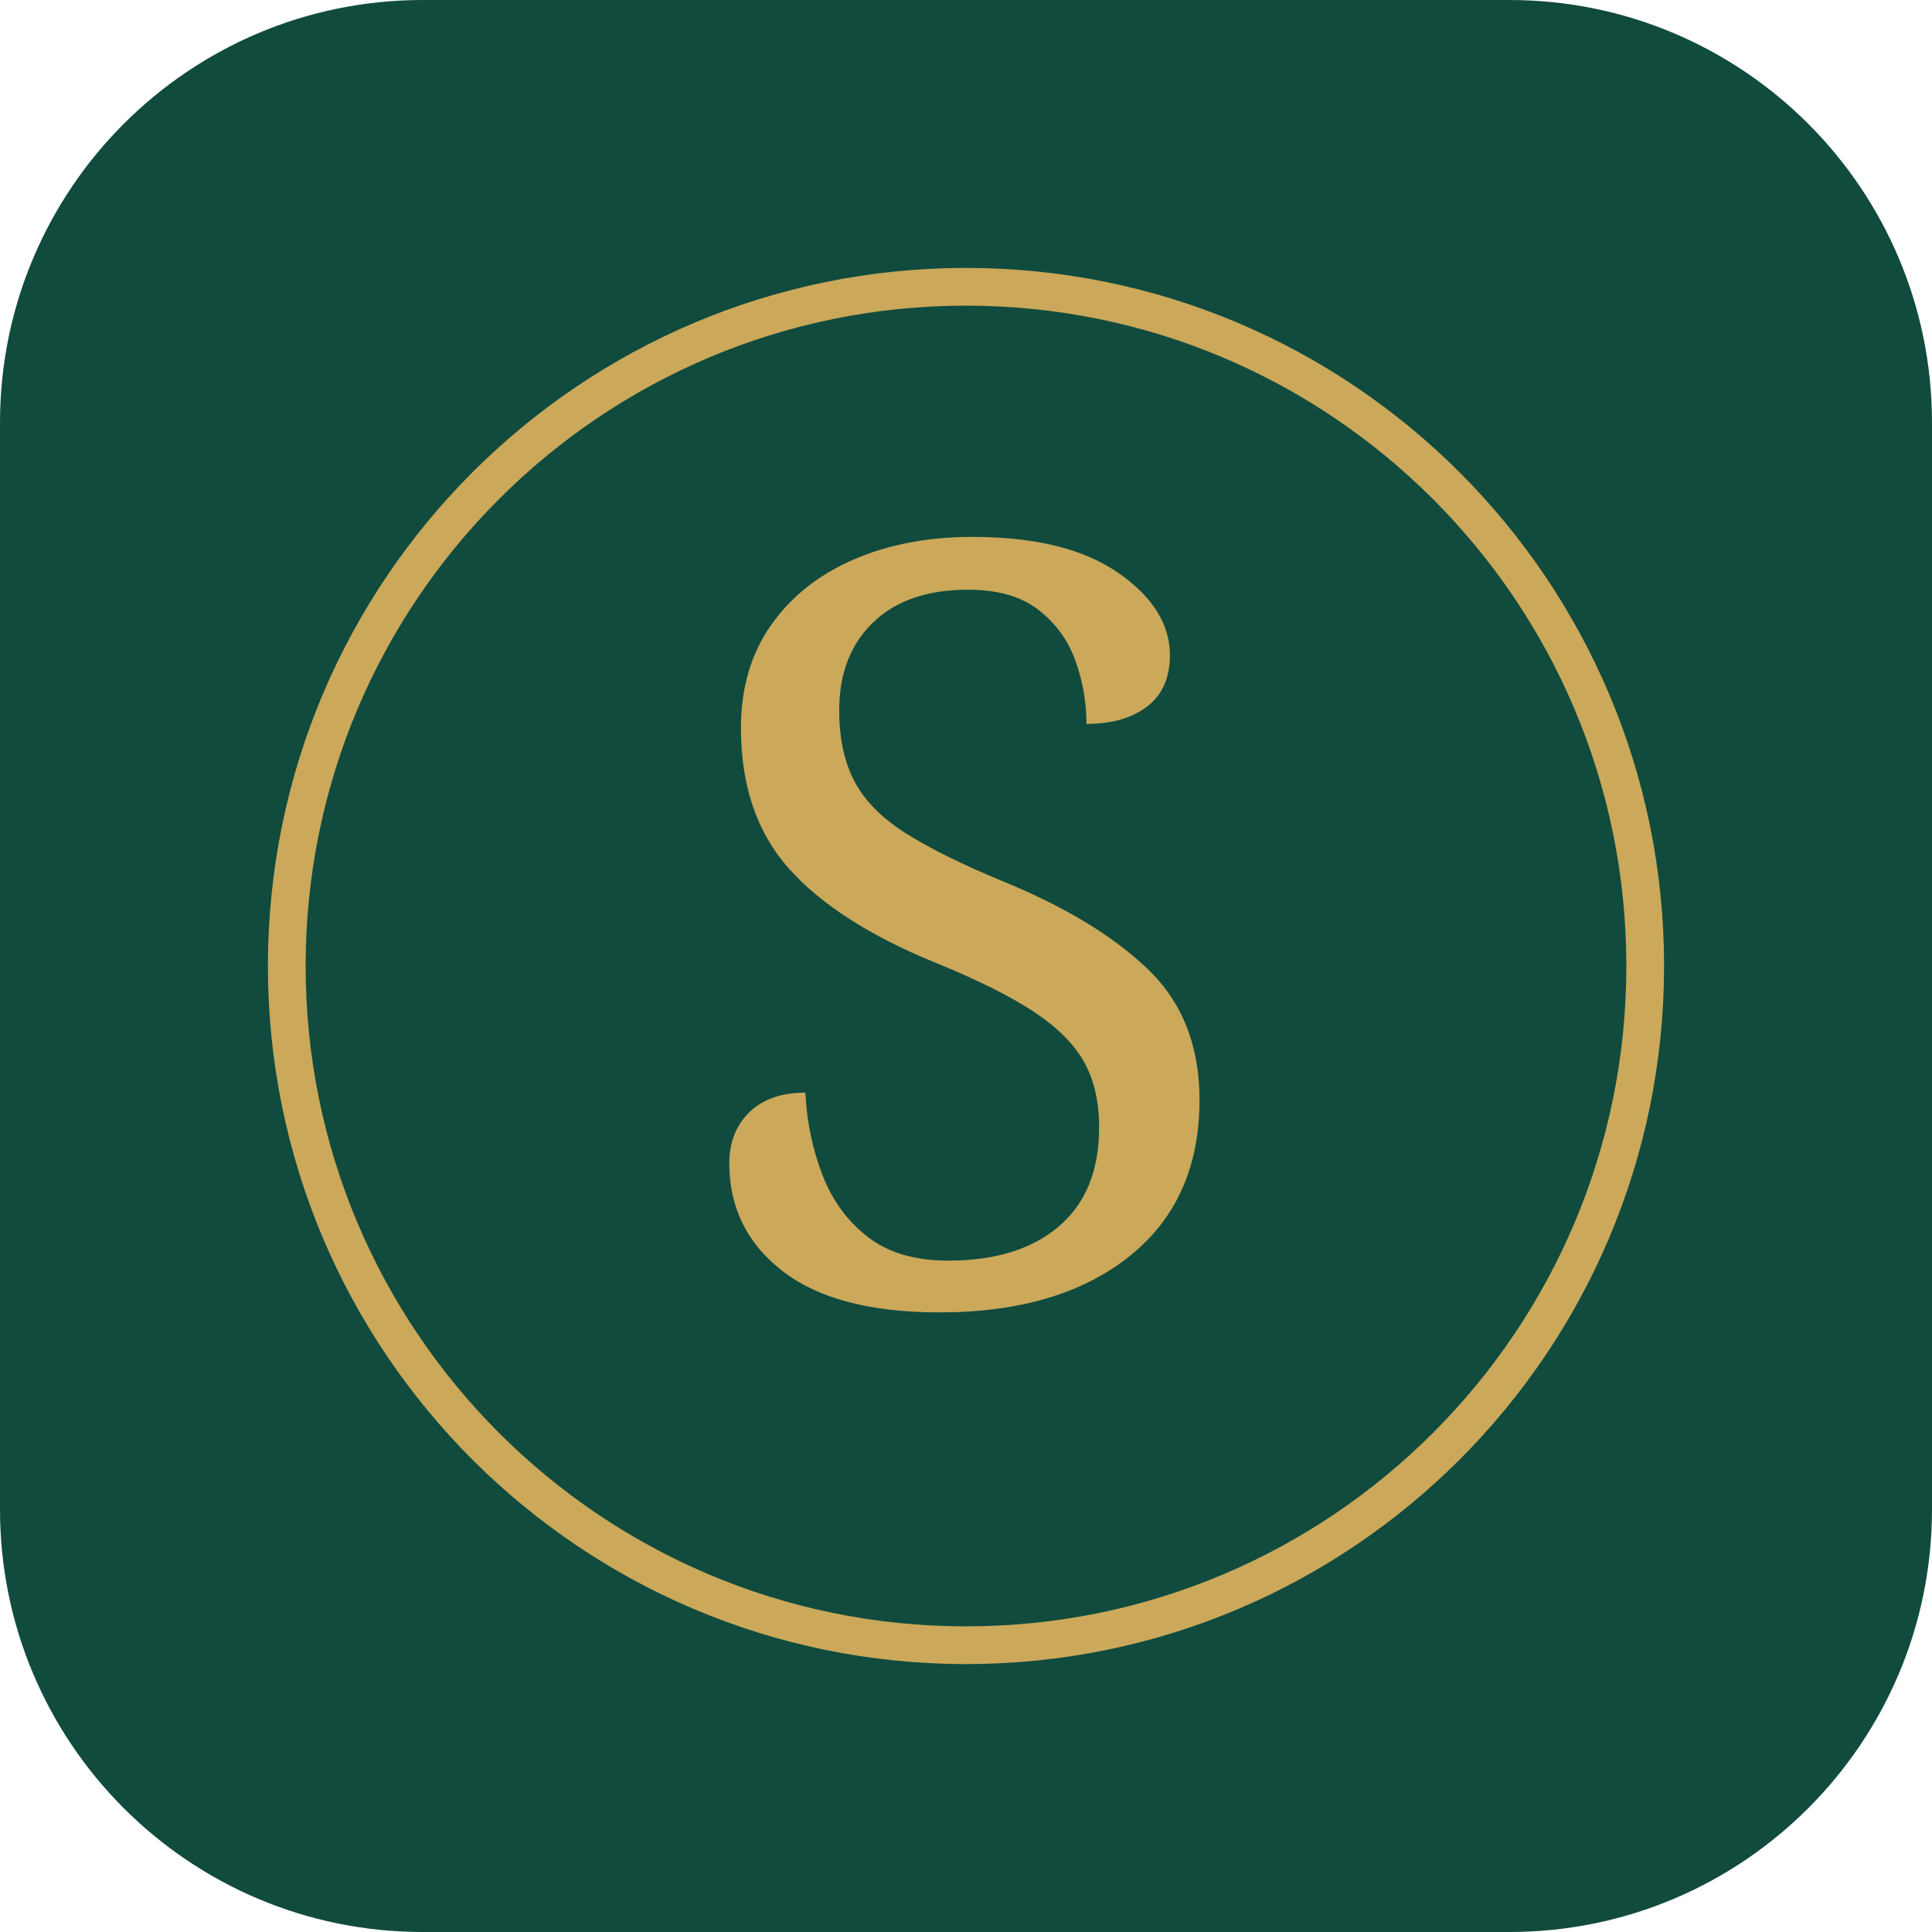
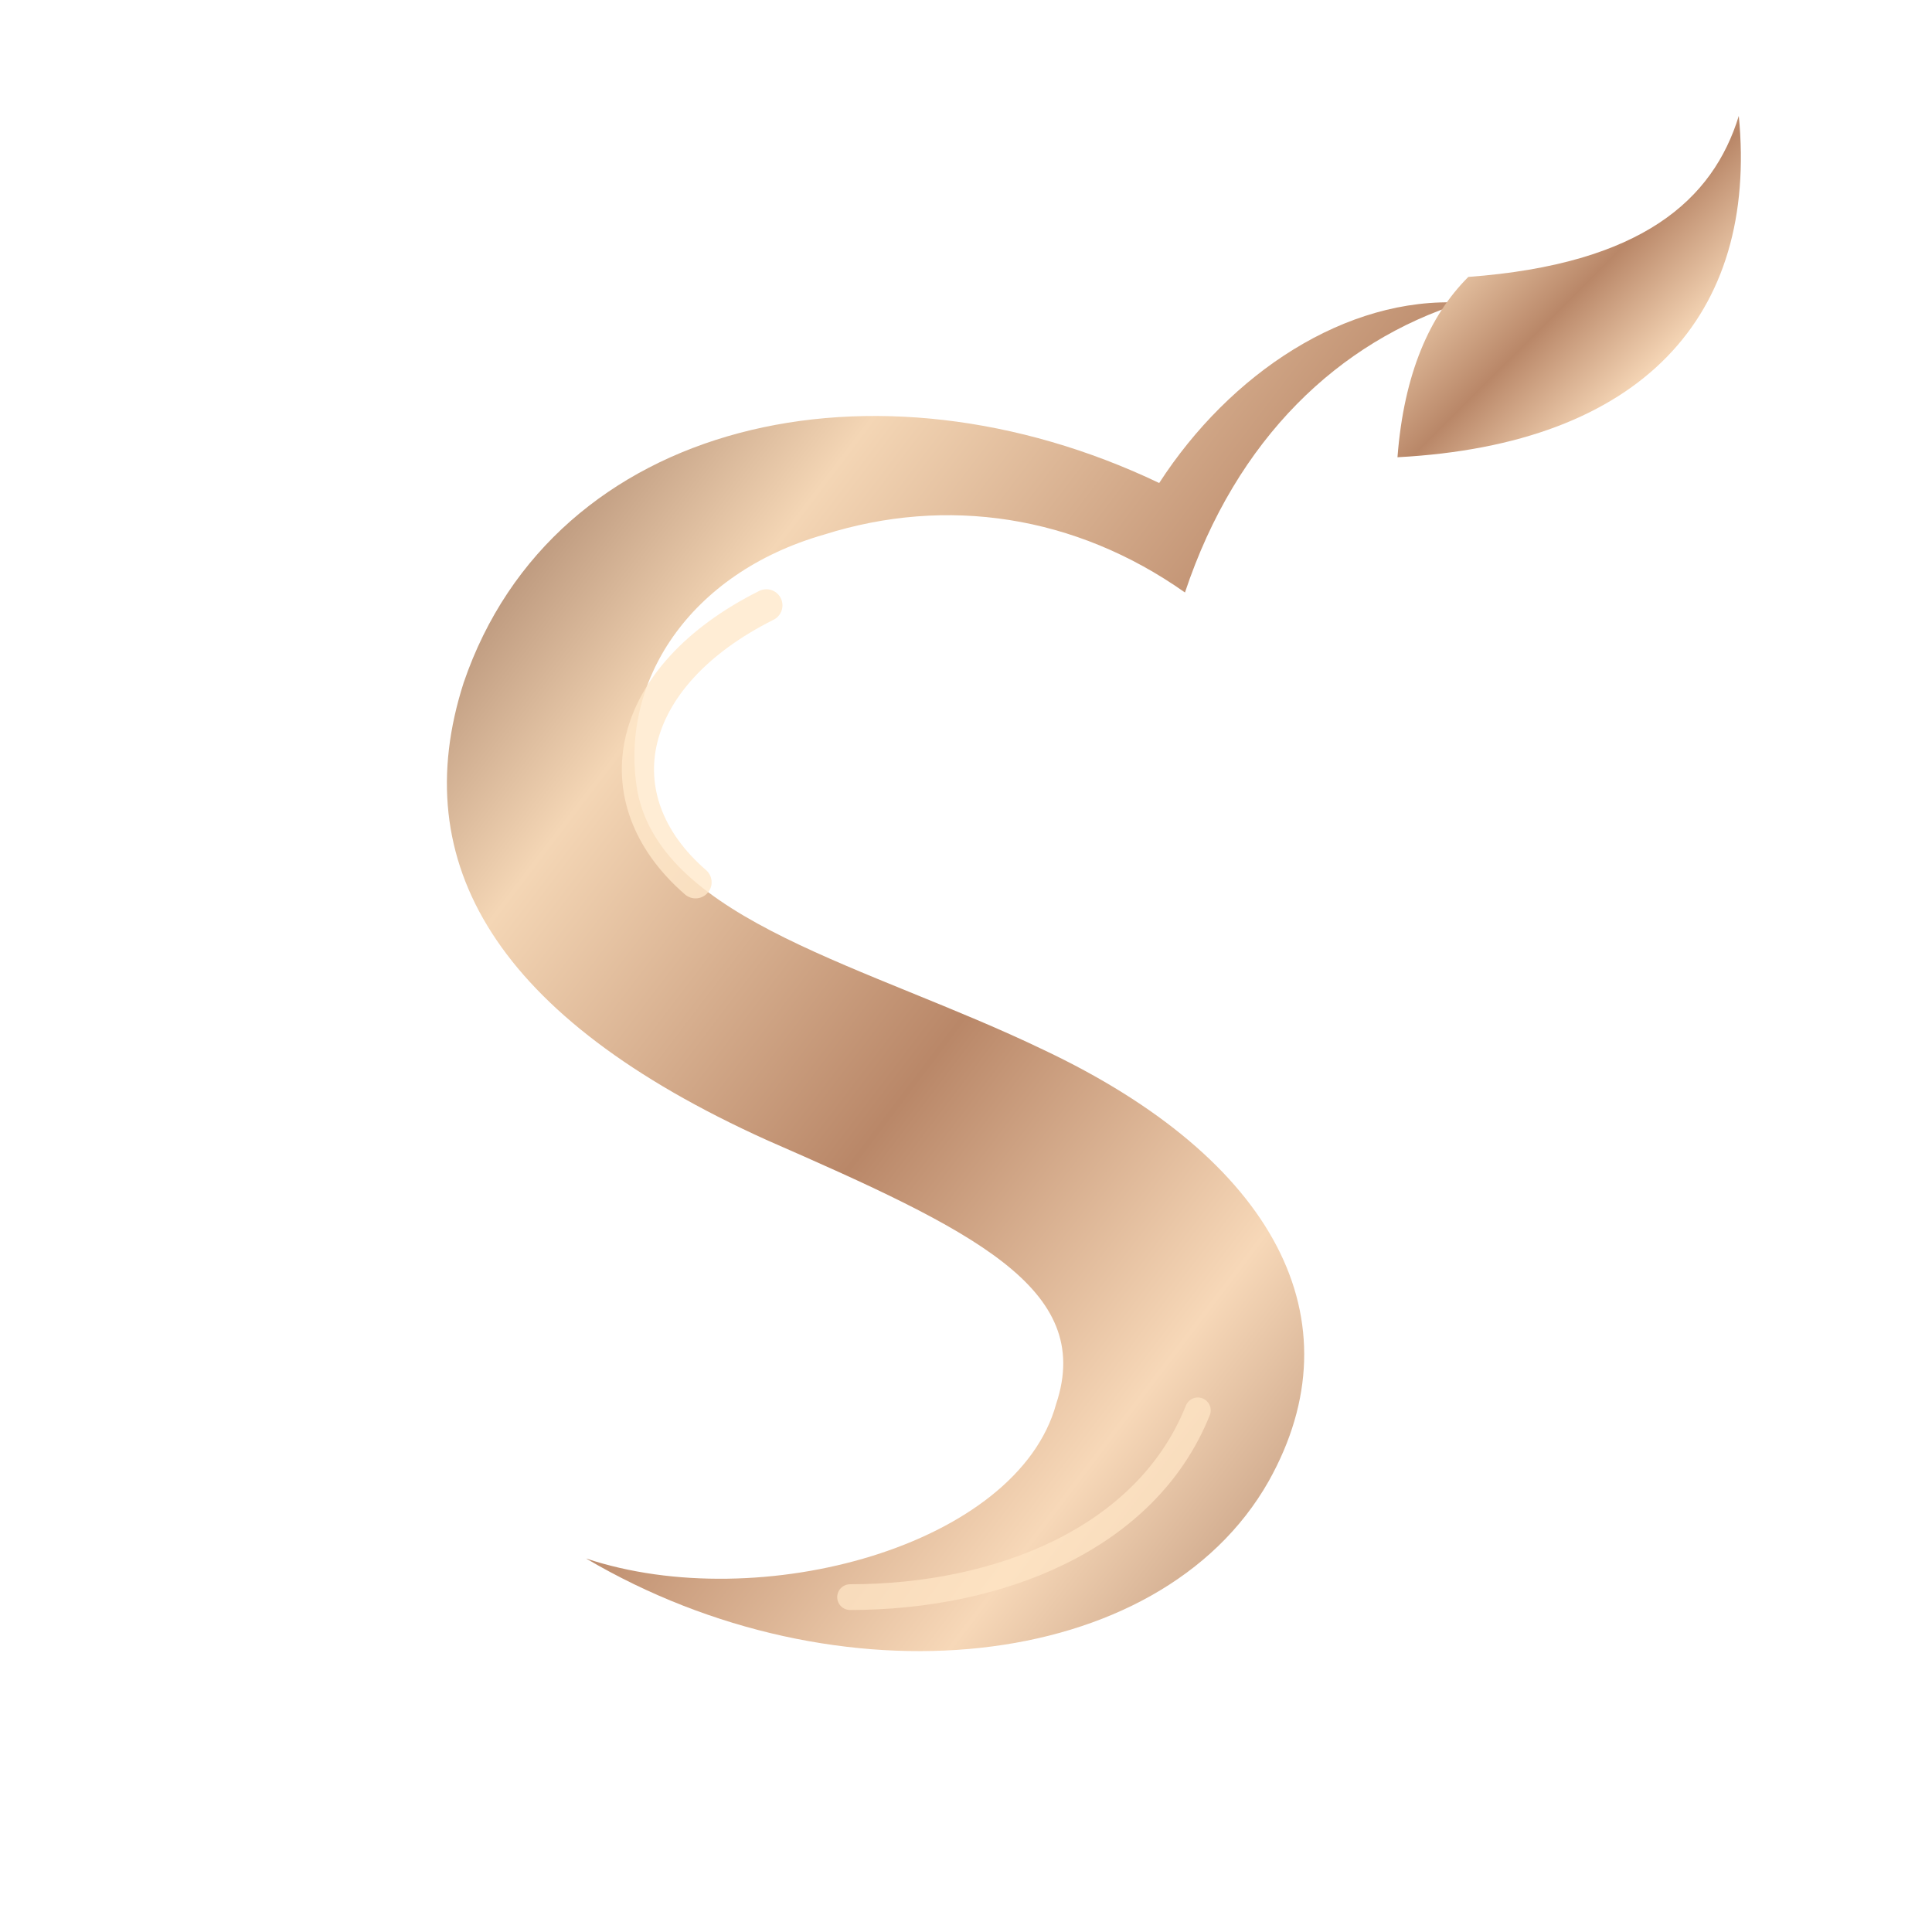
- <svg xmlns="http://www.w3.org/2000/svg" viewBox="0 0 512 512">
-   <rect width="512" height="512" rx="112" fill="#104b3e" />
-   <circle cx="256" cy="256" r="180" fill="none" stroke="#cba85a" stroke-width="10" />
-   <text x="256" y="345" text-anchor="middle" font-family="Georgia,serif" font-size="280" fill="#cba85a">S</text>
+ <svg xmlns="http://www.w3.org/2000/svg" viewBox="0 0 300 300" role="img" aria-label="ShamPay">
+   <defs>
+     <linearGradient id="metal" x1="0" y1="0" x2="1" y2="1">
+       <stop stop-color="#815742" />
+       <stop offset=".25" stop-color="#F4D6B5" />
+       <stop offset=".52" stop-color="#B98768" />
+       <stop offset=".75" stop-color="#F7D8B8" />
+       <stop offset="1" stop-color="#9A6C54" />
+     </linearGradient>
+   </defs>
+   <path d="M227 47 C208 53 192 68 184 92 C167 80 147 77 128 83 C107 89 96 106 99 123 C103 143 135 150 162 163 C198 180 211 205 197 230 C180 260 130 265 91 242 C118 251 158 240 164 218 C170 200 151 191 119 177 C77 158 63 134 72 106 C86 65 136 54 180 75 C191 58 209 46 227 47 Z" fill="url(#metal)" />
+   <path d="M228 43 C255 41 266 31 270 18 C273 49 255 69 217 71 C218 58 222 49 228 43 Z" fill="url(#metal)" />
+   <path d="M119 94 C97 105 93 124 108 137" fill="none" stroke="#FFE8CA" stroke-width="5" stroke-linecap="round" opacity=".8" />
+   <path d="M186 219 C178 239 155 248 132 248" fill="none" stroke="#FFE5C5" stroke-width="4" stroke-linecap="round" opacity=".75" />
</svg>
